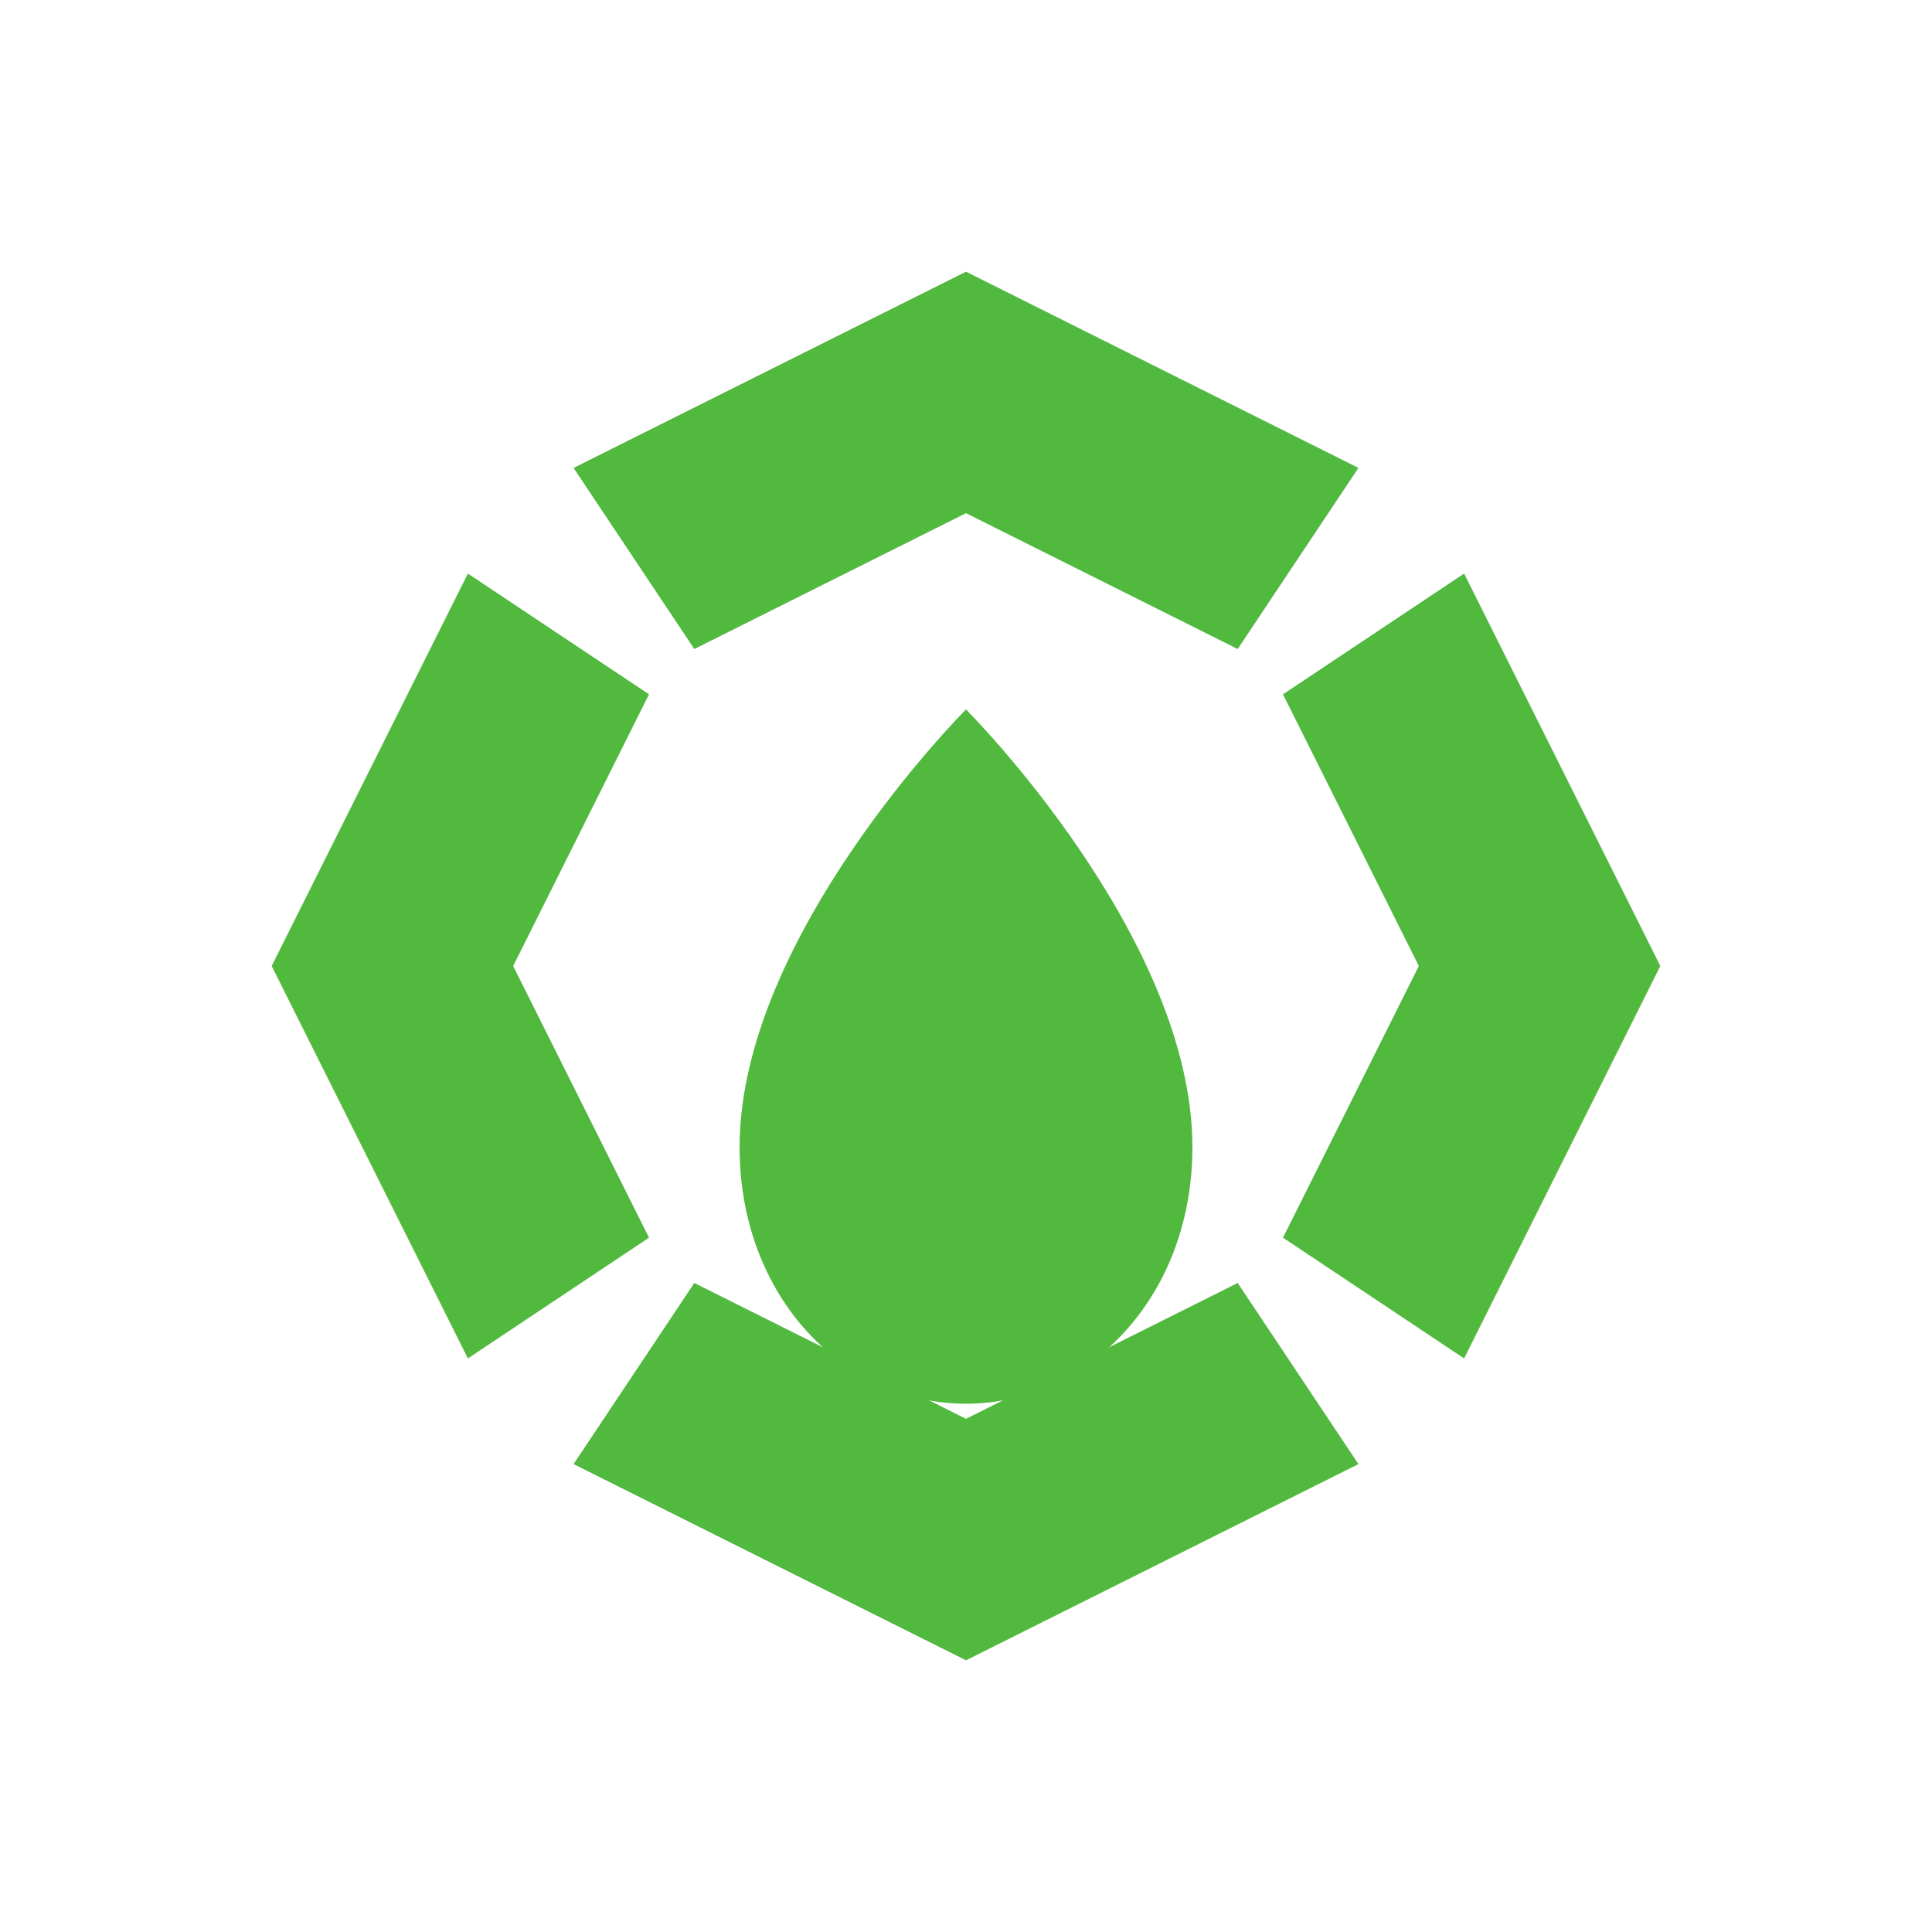
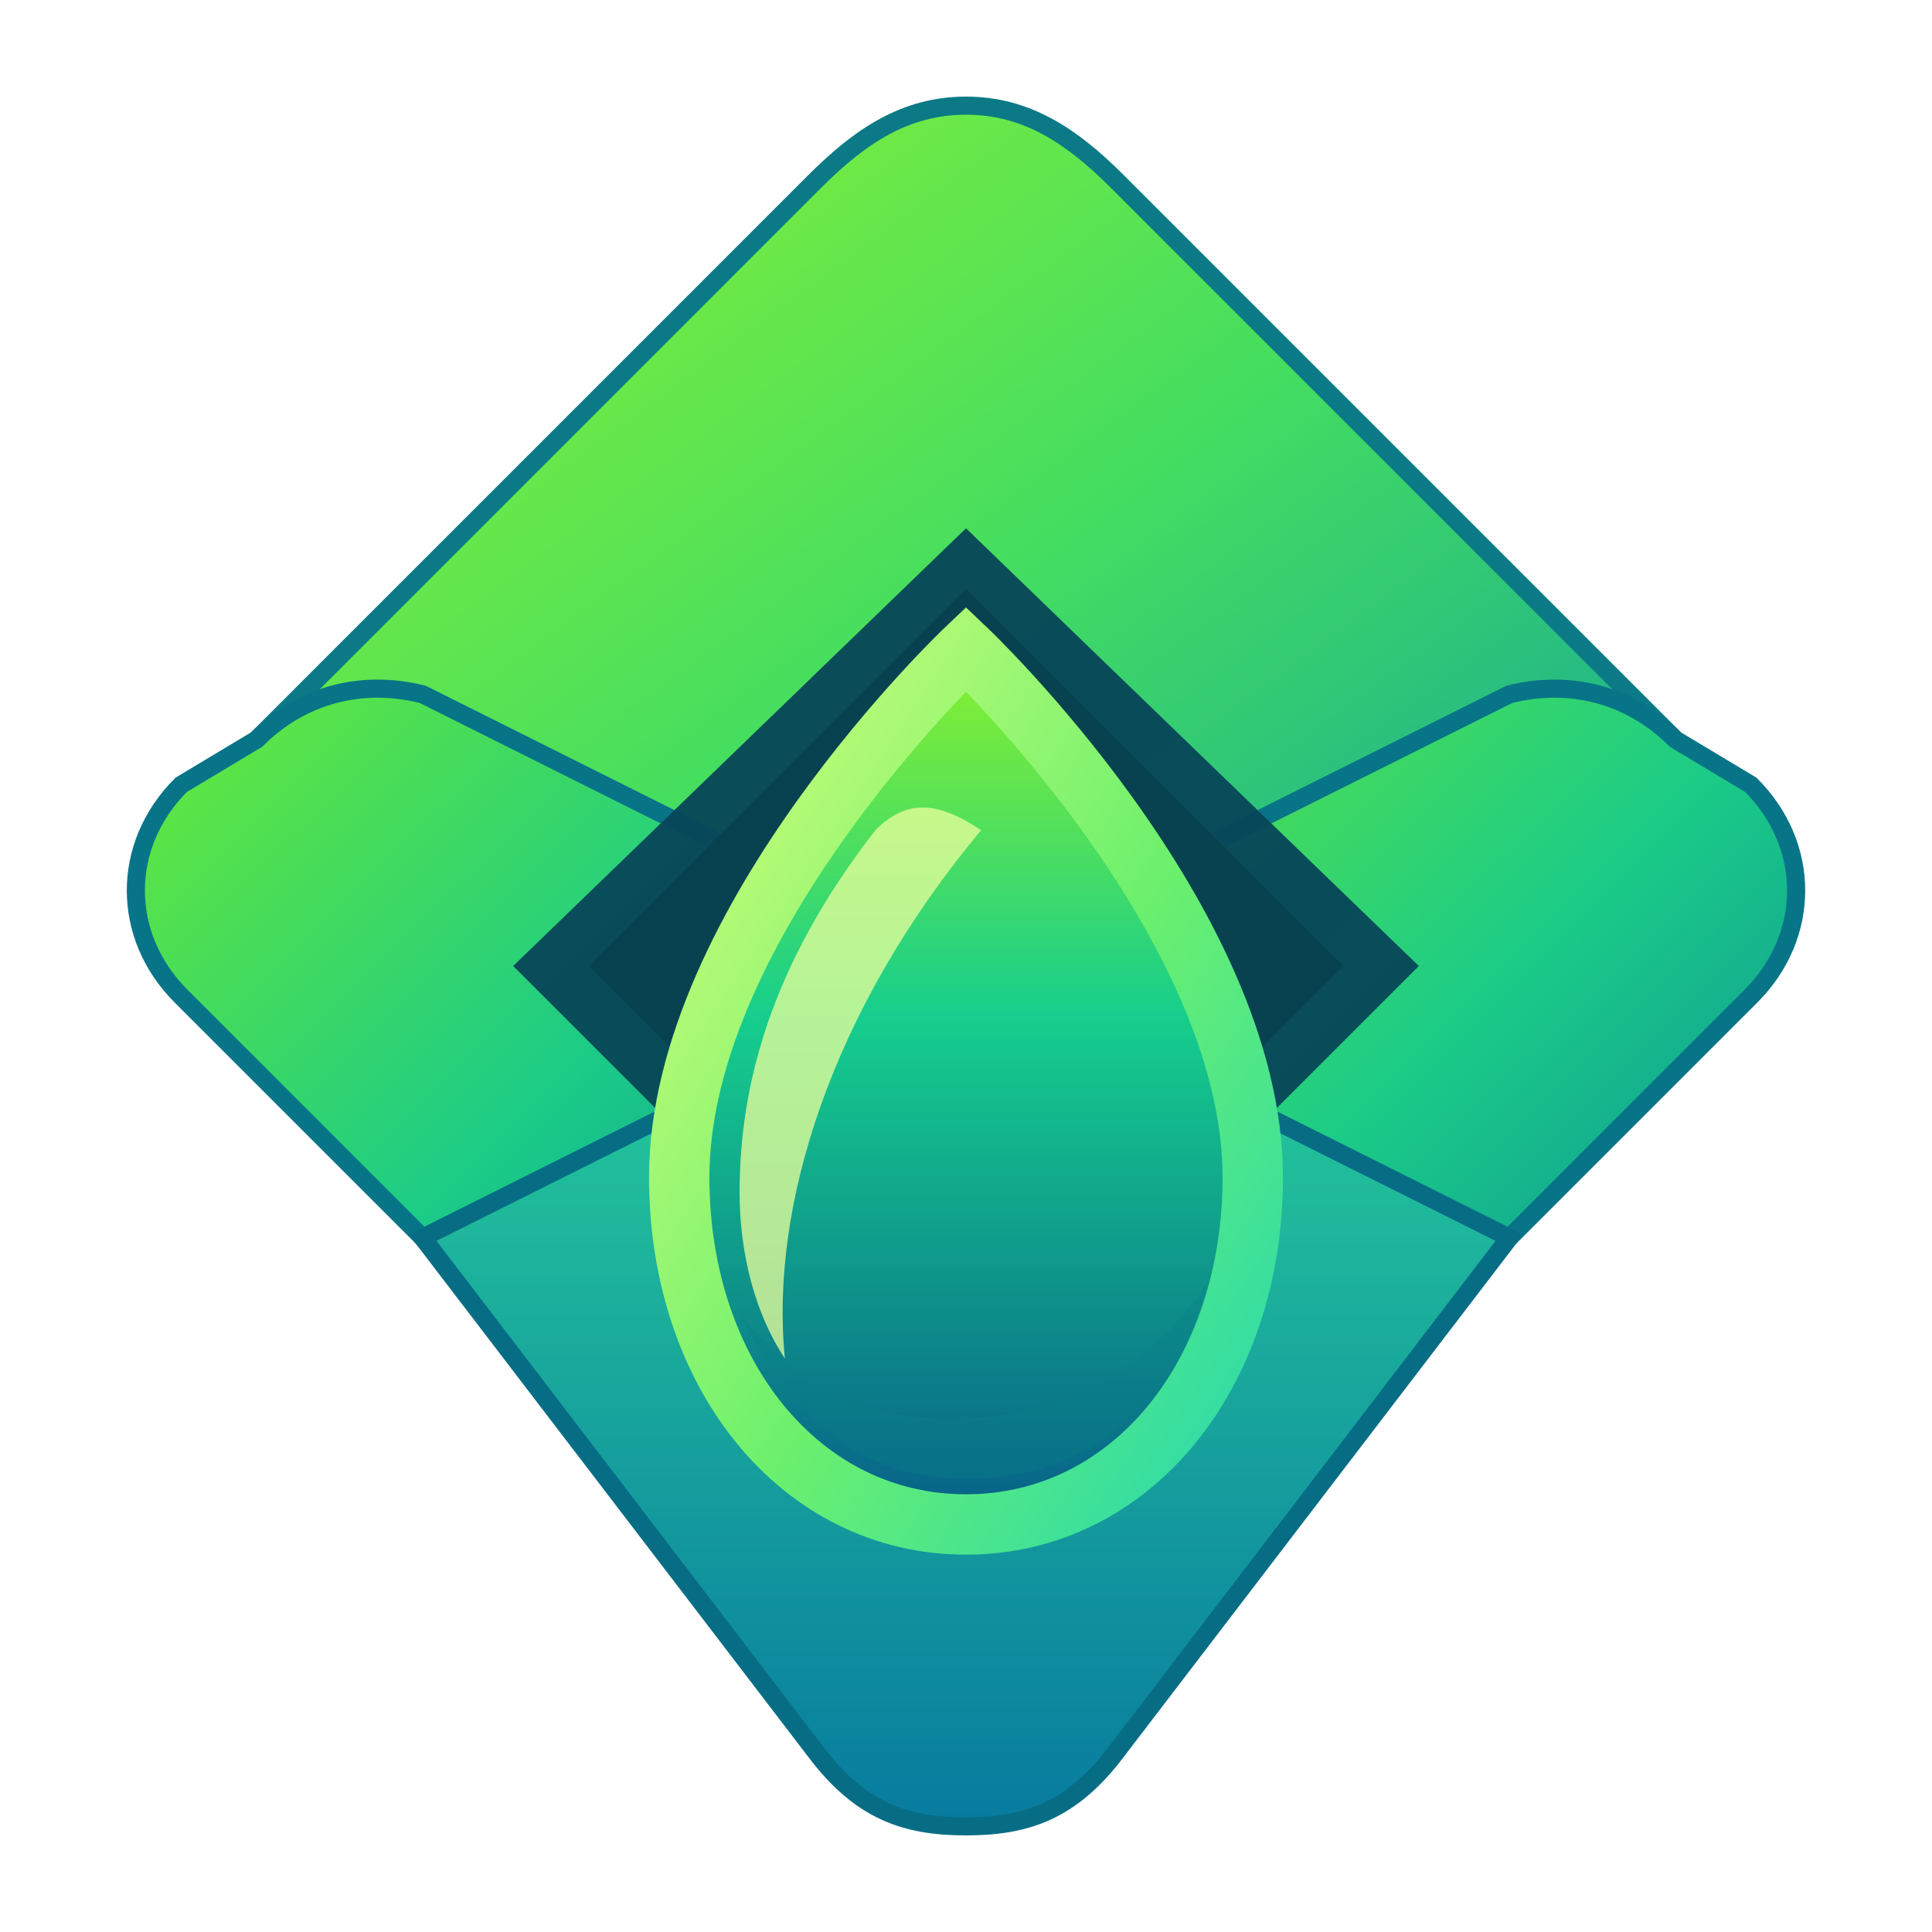
<svg xmlns="http://www.w3.org/2000/svg" width="128" height="128" viewBox="0 0 128 128">
-   <g fill="#52B93F">
-     <path d="M64 18 L90 31 L82 43 L64 34 L46 43 L38 31 Z" />
-     <path d="M97 38 L110 64 L97 90 L85 82 L94 64 L85 46 Z" />
-     <path d="M64 110 L38 97 L46 85 L64 94 L82 85 L90 97 Z" />
-     <path d="M31 90 L18 64 L31 38 L43 46 L34 64 L43 82 Z" />
-     <path d="M64 47 C64 47 79 62 79 76 C79 86 72 93 64 93 C56 93 49 86 49 76 C49 62 64 47 64 47 Z" />
-   </g>
+   <defs>
+     <linearGradient id="panelTop" x1="0" y1="0" x2="1" y2="1">
+       <stop offset="0" stop-color="#96F52D" />
+       <stop offset="0.48" stop-color="#43DD61" />
+       <stop offset="1" stop-color="#0695A8" />
+     </linearGradient>
+     <linearGradient id="panelSide" x1="0" y1="0" x2="1" y2="1">
+       <stop offset="0" stop-color="#69EA37" />
+       <stop offset="0.5" stop-color="#1BCB87" />
+       <stop offset="1" stop-color="#087D9C" />
+     </linearGradient>
+     <linearGradient id="panelBottom" x1="0" y1="0" x2="0" y2="1">
+       <stop offset="0" stop-color="#28D09A" />
+       <stop offset="1" stop-color="#087B9F" />
+     </linearGradient>
+     <linearGradient id="dropFill" x1="0" y1="0" x2="0" y2="1">
+       <stop offset="0" stop-color="#8BF12D" />
+       <stop offset="0.42" stop-color="#16CE8D" />
+       <stop offset="1" stop-color="#075F88" />
+     </linearGradient>
+     <linearGradient id="dropStroke" x1="0" y1="0" x2="1" y2="1">
+       <stop offset="0" stop-color="#D6FF7A" />
+       <stop offset="0.55" stop-color="#6CF06D" />
+       <stop offset="1" stop-color="#27D9B0" />
+     </linearGradient>
+   </defs>
+   <path d="M64 7 C68 7 71 9 74 12 L111 49 C115 53 115 59 111 63 L94 80 L64 50 L34 80 L17 63 C13 59 13 53 17 49 L54 12 C57 9 60 7 64 7 Z" fill="url(#panelTop)" stroke="#0B7A86" stroke-width="1.2" />
+   <path d="M17 49 C20 46 24 45 28 46 L64 64 L46 100 L12 66 C8 62 8 56 12 52 Z" fill="url(#panelSide)" stroke="#087488" stroke-width="1.2" />
+   <path d="M111 49 C108 46 104 45 100 46 L64 64 L82 100 L116 66 C120 62 120 56 116 52 Z" fill="url(#panelSide)" stroke="#087488" stroke-width="1.2" />
+   <path d="M28 82 L64 64 L100 82 L74 116 C71 120 68 121 64 121 C60 121 57 120 54 116 Z" fill="url(#panelBottom)" stroke="#076D85" stroke-width="1.2" />
+   <path d="M64 35 L94 64 L64 94 L34 64 Z" fill="#074758" opacity="0.96" />
+   <path d="M64 39 L89 64 L64 89 L39 64 Z" fill="#083F4D" opacity="0.78" />
+   <path d="M64 43 C64 43 83 61 83 78 C83 91 75 101 64 101 C53 101 45 91 45 78 C45 61 64 43 64 43 Z" fill="url(#dropFill)" stroke="url(#dropStroke)" stroke-width="4" />
+   <path d="M58 55 C51 64 49 72 49 79 C49 83 50 87 52 90 C51 80 55 67 65 55 C62 53 60 53 58 55 Z" fill="#E8FF9B" opacity="0.76" />
+   <path d="M49 87 C53 95 58 98 64 98 C72 98 78 93 80 85 C76 91 70 94 63 94 C57 94 53 92 49 87 Z" fill="#0A7D86" opacity="0.34" />
</svg>
